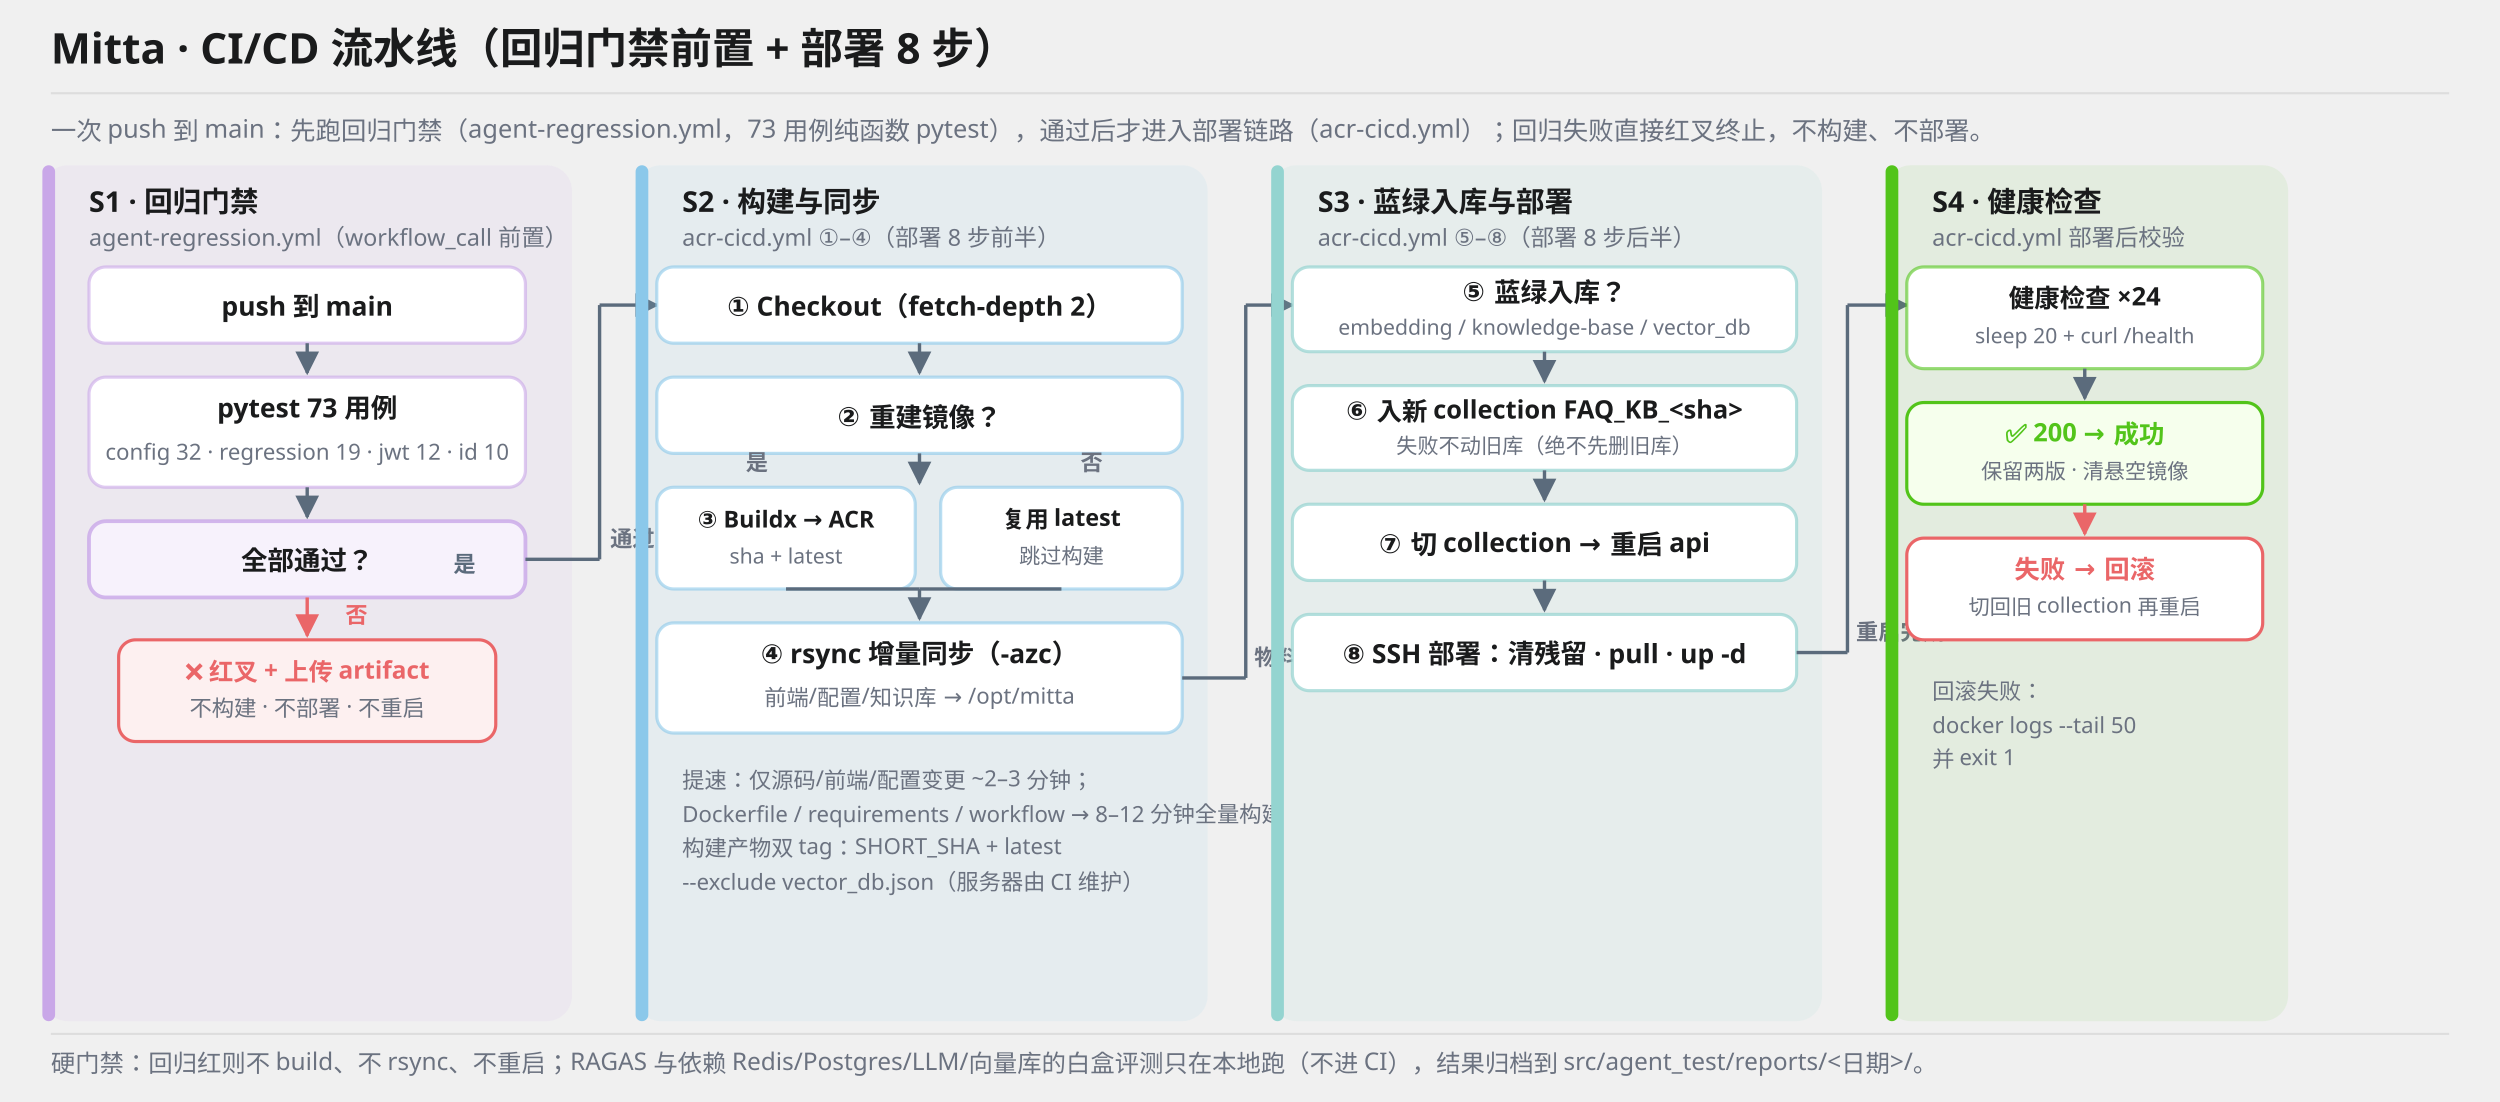
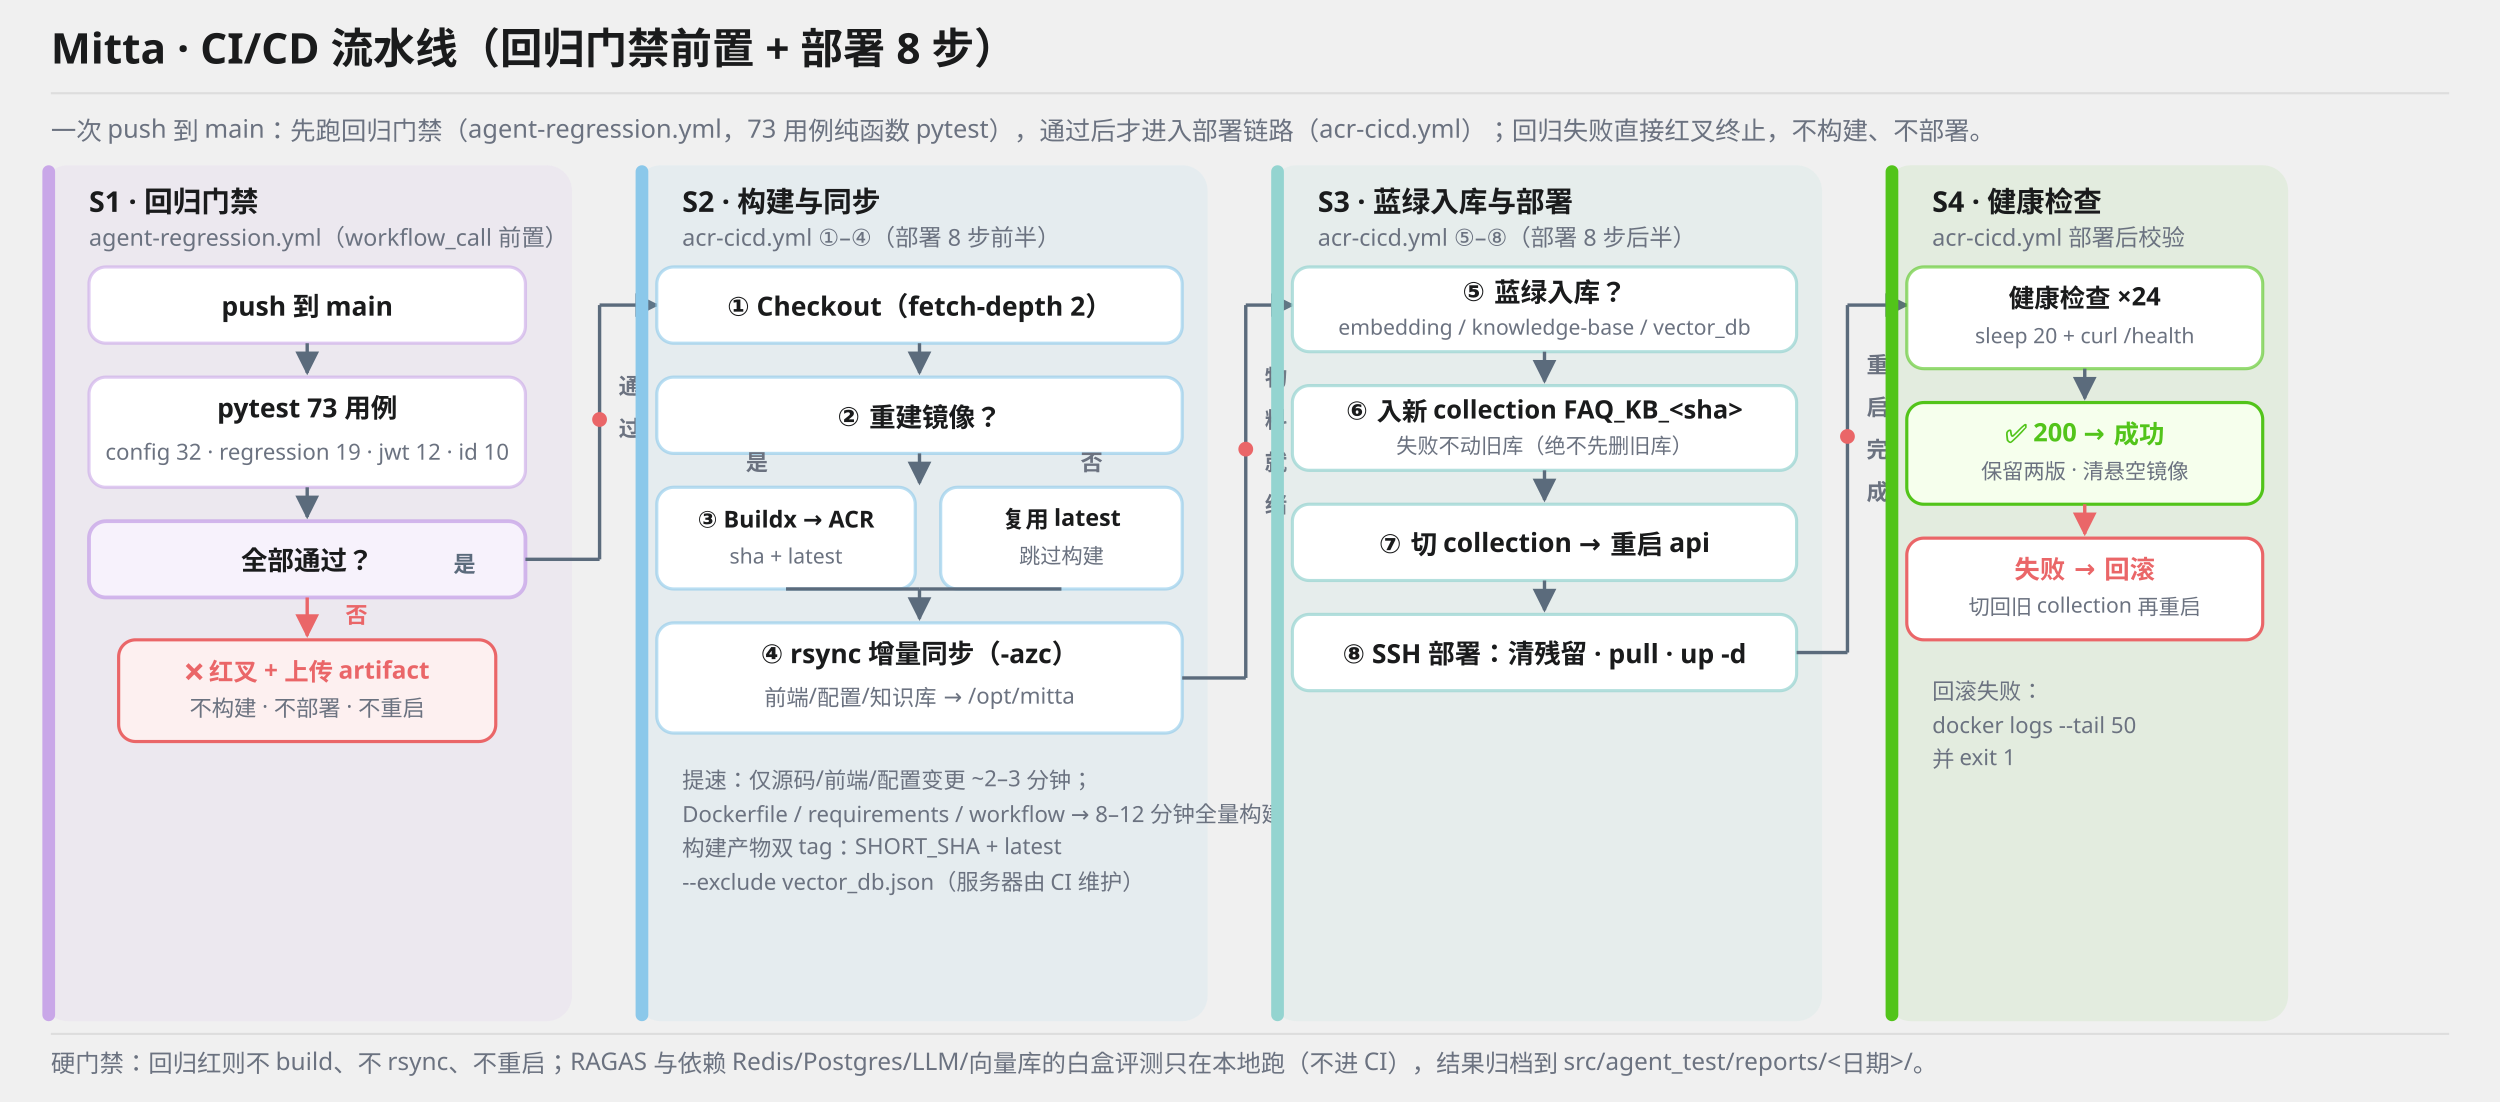
<svg xmlns="http://www.w3.org/2000/svg" viewBox="0 0 1180 520" width="1180" height="520" font-family="'Segoe UI','PingFang SC','Microsoft YaHei',sans-serif">
  <defs>
    <marker id="arr" viewBox="0 0 10 10" refX="9" refY="5" markerWidth="7" markerHeight="7" orient="auto-start-reverse">
      <path d="M0,0 L10,5 L0,10 z" fill="#5b6b7c" />
    </marker>
    <marker id="arrRed" viewBox="0 0 10 10" refX="9" refY="5" markerWidth="7" markerHeight="7" orient="auto-start-reverse">
      <path d="M0,0 L10,5 L0,10 z" fill="#EA6668" />
    </marker>
  </defs>
  <text x="24" y="30" font-size="20" font-weight="700" fill="#1A1B1C">Mitta · CI/CD 流水线（回归门禁前置 + 部署 8 步）</text>
  <line x1="24" y1="44" x2="1156" y2="44" stroke="rgba(0,0,0,0.08)" stroke-width="1" />
  <text x="24" y="66" font-size="12" fill="#6B7280">一次 push 到 main：先跑回归门禁（agent-regression.yml，73 用例纯函数 pytest），通过后才进入部署链路（acr-cicd.yml）；回归失败直接红叉终止，不构建、不部署。</text>
  <rect x="20" y="78" width="250" height="404" rx="12" fill="rgba(201,167,232,0.10)" />
  <rect x="20" y="78" width="6" height="404" rx="3" fill="#C9A7E8" />
  <text x="42" y="100" font-size="13.5" font-weight="700" fill="#1A1B1C">S1 · 回归门禁</text>
  <text x="42" y="116" font-size="11" fill="#6B7280">agent-regression.yml（workflow_call 前置）</text>
  <rect x="42" y="126" width="206" height="36" rx="8" fill="#FFFFFF" stroke="rgba(201,167,232,0.6)" stroke-width="1.5" />
  <text x="145" y="149" text-anchor="middle" font-size="12.5" font-weight="600" fill="#1A1B1C">push 到 main</text>
  <line x1="145" y1="162" x2="145" y2="176" stroke="#5b6b7c" stroke-width="1.6" marker-end="url(#arr)" />
  <rect x="42" y="178" width="206" height="52" rx="8" fill="#FFFFFF" stroke="rgba(201,167,232,0.6)" stroke-width="1.5" />
  <text x="145" y="197" text-anchor="middle" font-size="12.5" font-weight="600" fill="#1A1B1C">pytest 73 用例</text>
  <text x="145" y="217" text-anchor="middle" font-size="10.5" fill="#6B7280">config 32 · regression 19 · jwt 12 · id 10</text>
  <line x1="145" y1="230" x2="145" y2="244" stroke="#5b6b7c" stroke-width="1.6" marker-end="url(#arr)" />
  <rect x="42" y="246" width="206" height="36" rx="8" fill="#F7F2FC" stroke="rgba(201,167,232,0.8)" stroke-width="1.8" />
  <text x="145" y="269" text-anchor="middle" font-size="12.5" font-weight="700" fill="#1A1B1C">全部通过？</text>
  <line x1="145" y1="282" x2="145" y2="300" stroke="#EA6668" stroke-width="1.6" marker-end="url(#arrRed)" />
  <text x="163" y="294" font-size="10.5" fill="#EA6668" font-weight="600">否</text>
  <rect x="56" y="302" width="178" height="48" rx="8" fill="#FDF0F0" stroke="#EA6668" stroke-width="1.5" />
  <text x="145" y="321" text-anchor="middle" font-size="11.5" font-weight="600" fill="#EA6668">❌ 红叉 + 上传 artifact</text>
  <text x="145" y="338" text-anchor="middle" font-size="10.5" fill="#6B7280">不构建 · 不部署 · 不重启</text>
  <text x="214" y="270" font-size="10.5" fill="#5b6b7c" font-weight="600">是</text>
  <line x1="248" y1="264" x2="283" y2="264" stroke="#5b6b7c" stroke-width="1.6" />
  <line x1="283" y1="264" x2="283" y2="144" stroke="#5b6b7c" stroke-width="1.6" />
  <line x1="283" y1="144" x2="310" y2="144" stroke="#5b6b7c" stroke-width="1.6" marker-end="url(#arr)" />
-   <text x="288" y="258" font-size="10.5" fill="#6B7280" font-weight="600">通过</text>
+   <circle cx="283" cy="198" r="3.5" fill="#EA6668" />
+   <text x="292" y="186" font-size="10.5" fill="#6B7280" font-weight="600">通</text>
+   <text x="292" y="206" font-size="10.5" fill="#6B7280" font-weight="600">过</text>
  <rect x="300" y="78" width="270" height="404" rx="12" fill="rgba(139,200,234,0.10)" />
  <rect x="300" y="78" width="6" height="404" rx="3" fill="#8BC8EA" />
  <text x="322" y="100" font-size="13.5" font-weight="700" fill="#1A1B1C">S2 · 构建与同步</text>
  <text x="322" y="116" font-size="11" fill="#6B7280">acr-cicd.yml ①–④（部署 8 步前半）</text>
  <rect x="310" y="126" width="248" height="36" rx="8" fill="#FFFFFF" stroke="rgba(139,200,234,0.6)" stroke-width="1.5" />
  <text x="434" y="149" text-anchor="middle" font-size="12.5" font-weight="600" fill="#1A1B1C">① Checkout（fetch-depth 2）</text>
  <line x1="434" y1="162" x2="434" y2="176" stroke="#5b6b7c" stroke-width="1.6" marker-end="url(#arr)" />
  <rect x="310" y="178" width="248" height="36" rx="8" fill="#FFFFFF" stroke="rgba(139,200,234,0.6)" stroke-width="1.5" />
  <text x="434" y="201" text-anchor="middle" font-size="12.5" font-weight="600" fill="#1A1B1C">② 重建镜像？</text>
  <line x1="434" y1="214" x2="434" y2="228" stroke="#5b6b7c" stroke-width="1.6" marker-end="url(#arr)" />
  <text x="352" y="222" font-size="10.5" fill="#6B7280" font-weight="600">是</text>
  <text x="510" y="222" font-size="10.5" fill="#6B7280" font-weight="600">否</text>
  <rect x="310" y="230" width="122" height="48" rx="8" fill="#FFFFFF" stroke="rgba(139,200,234,0.6)" stroke-width="1.5" />
  <text x="371" y="249" text-anchor="middle" font-size="11" font-weight="600" fill="#1A1B1C">③ Buildx → ACR</text>
  <text x="371" y="266" text-anchor="middle" font-size="10" fill="#6B7280">sha + latest</text>
  <rect x="444" y="230" width="114" height="48" rx="8" fill="#FFFFFF" stroke="rgba(139,200,234,0.6)" stroke-width="1.5" />
  <text x="501" y="249" text-anchor="middle" font-size="11" font-weight="600" fill="#1A1B1C">复用 latest</text>
  <text x="501" y="266" text-anchor="middle" font-size="10" fill="#6B7280">跳过构建</text>
  <line x1="371" y1="278" x2="434" y2="278" stroke="#5b6b7c" stroke-width="1.6" />
  <line x1="501" y1="278" x2="434" y2="278" stroke="#5b6b7c" stroke-width="1.6" />
  <line x1="434" y1="278" x2="434" y2="292" stroke="#5b6b7c" stroke-width="1.6" marker-end="url(#arr)" />
  <rect x="310" y="294" width="248" height="52" rx="8" fill="#FFFFFF" stroke="rgba(139,200,234,0.6)" stroke-width="1.5" />
  <text x="434" y="313" text-anchor="middle" font-size="12.5" font-weight="600" fill="#1A1B1C">④ rsync 增量同步（-azc）</text>
  <text x="434" y="333" text-anchor="middle" font-size="10.5" fill="#6B7280">前端/配置/知识库 → /opt/mitta</text>
  <text x="322" y="372" font-size="10.5" fill="#6B7280">提速：仅源码/前端/配置变更 ~2–3 分钟；</text>
  <text x="322" y="388" font-size="10.5" fill="#6B7280">Dockerfile / requirements / workflow → 8–12 分钟全量构建</text>
  <text x="322" y="404" font-size="10.5" fill="#6B7280">构建产物双 tag：SHORT_SHA + latest</text>
  <text x="322" y="420" font-size="10.5" fill="#6B7280">--exclude vector_db.json（服务器由 CI 维护）</text>
  <line x1="558" y1="320" x2="588" y2="320" stroke="#5b6b7c" stroke-width="1.6" />
  <line x1="588" y1="320" x2="588" y2="144" stroke="#5b6b7c" stroke-width="1.6" />
  <line x1="588" y1="144" x2="610" y2="144" stroke="#5b6b7c" stroke-width="1.6" marker-end="url(#arr)" />
-   <text x="592" y="314" font-size="10.5" fill="#6B7280" font-weight="600">物料就绪</text>
+   <circle cx="588" cy="212" r="3.5" fill="#EA6668" />
+   <text x="597" y="182" font-size="10.5" fill="#6B7280" font-weight="600">物</text>
+   <text x="597" y="202" font-size="10.5" fill="#6B7280" font-weight="600">料</text>
+   <text x="597" y="222" font-size="10.5" fill="#6B7280" font-weight="600">就</text>
+   <text x="597" y="242" font-size="10.5" fill="#6B7280" font-weight="600">绪</text>
  <rect x="600" y="78" width="260" height="404" rx="12" fill="rgba(148,212,208,0.10)" />
  <rect x="600" y="78" width="6" height="404" rx="3" fill="#94D4D0" />
  <text x="622" y="100" font-size="13.5" font-weight="700" fill="#1A1B1C">S3 · 蓝绿入库与部署</text>
  <text x="622" y="116" font-size="11" fill="#6B7280">acr-cicd.yml ⑤–⑧（部署 8 步后半）</text>
  <rect x="610" y="126" width="238" height="40" rx="8" fill="#FFFFFF" stroke="rgba(148,212,208,0.7)" stroke-width="1.5" />
  <text x="729" y="142" text-anchor="middle" font-size="12.5" font-weight="600" fill="#1A1B1C">⑤ 蓝绿入库？</text>
  <text x="729" y="158" text-anchor="middle" font-size="10" fill="#6B7280">embedding / knowledge-base / vector_db</text>
  <line x1="729" y1="166" x2="729" y2="180" stroke="#5b6b7c" stroke-width="1.6" marker-end="url(#arr)" />
  <rect x="610" y="182" width="238" height="40" rx="8" fill="#FFFFFF" stroke="rgba(148,212,208,0.7)" stroke-width="1.5" />
  <text x="729" y="198" text-anchor="middle" font-size="12" font-weight="600" fill="#1A1B1C">⑥ 入新 collection FAQ_KB_&lt;sha&gt;</text>
  <text x="729" y="214" text-anchor="middle" font-size="10" fill="#6B7280">失败不动旧库（绝不先删旧库）</text>
  <line x1="729" y1="222" x2="729" y2="236" stroke="#5b6b7c" stroke-width="1.6" marker-end="url(#arr)" />
  <rect x="610" y="238" width="238" height="36" rx="8" fill="#FFFFFF" stroke="rgba(148,212,208,0.7)" stroke-width="1.5" />
  <text x="729" y="261" text-anchor="middle" font-size="12.5" font-weight="600" fill="#1A1B1C">⑦ 切 collection → 重启 api</text>
  <line x1="729" y1="274" x2="729" y2="288" stroke="#5b6b7c" stroke-width="1.6" marker-end="url(#arr)" />
  <rect x="610" y="290" width="238" height="36" rx="8" fill="#FFFFFF" stroke="rgba(148,212,208,0.7)" stroke-width="1.5" />
  <text x="729" y="313" text-anchor="middle" font-size="12.5" font-weight="600" fill="#1A1B1C">⑧ SSH 部署：清残留 · pull · up -d</text>
  <line x1="848" y1="308" x2="872" y2="308" stroke="#5b6b7c" stroke-width="1.6" />
  <line x1="872" y1="308" x2="872" y2="144" stroke="#5b6b7c" stroke-width="1.6" />
  <line x1="872" y1="144" x2="900" y2="144" stroke="#5b6b7c" stroke-width="1.6" marker-end="url(#arr)" />
-   <text x="876" y="302" font-size="10.5" fill="#6B7280" font-weight="600">重启完成</text>
+   <circle cx="872" cy="206" r="3.5" fill="#EA6668" />
+   <text x="881" y="176" font-size="10.5" fill="#6B7280" font-weight="600">重</text>
+   <text x="881" y="196" font-size="10.5" fill="#6B7280" font-weight="600">启</text>
+   <text x="881" y="216" font-size="10.5" fill="#6B7280" font-weight="600">完</text>
+   <text x="881" y="236" font-size="10.5" fill="#6B7280" font-weight="600">成</text>
  <rect x="890" y="78" width="190" height="404" rx="12" fill="rgba(82,196,26,0.08)" />
  <rect x="890" y="78" width="6" height="404" rx="3" fill="#52C41A" />
  <text x="912" y="100" font-size="13.5" font-weight="700" fill="#1A1B1C">S4 · 健康检查</text>
  <text x="912" y="116" font-size="11" fill="#6B7280">acr-cicd.yml 部署后校验</text>
  <rect x="900" y="126" width="168" height="48" rx="8" fill="#FFFFFF" stroke="rgba(82,196,26,0.6)" stroke-width="1.5" />
  <text x="984" y="145" text-anchor="middle" font-size="12" font-weight="600" fill="#1A1B1C">健康检查 ×24</text>
  <text x="984" y="162" text-anchor="middle" font-size="10" fill="#6B7280">sleep 20 + curl /health</text>
  <line x1="984" y1="174" x2="984" y2="188" stroke="#5b6b7c" stroke-width="1.6" marker-end="url(#arr)" />
  <rect x="900" y="190" width="168" height="48" rx="8" fill="#F6FFED" stroke="#52C41A" stroke-width="1.5" />
  <text x="984" y="209" text-anchor="middle" font-size="12" font-weight="700" fill="#52C41A">✅ 200 → 成功</text>
  <text x="984" y="226" text-anchor="middle" font-size="10" fill="#6B7280">保留两版 · 清悬空镜像</text>
  <line x1="984" y1="238" x2="984" y2="252" stroke="#EA6668" stroke-width="1.6" marker-end="url(#arrRed)" />
  <rect x="900" y="254" width="168" height="48" rx="8" fill="#FFFFFF" stroke="#EA6668" stroke-width="1.5" />
  <text x="984" y="273" text-anchor="middle" font-size="12" font-weight="700" fill="#EA6668">失败 → 回滚</text>
  <text x="984" y="290" text-anchor="middle" font-size="10" fill="#6B7280">切回旧 collection 再重启</text>
  <text x="912" y="330" font-size="10.5" fill="#6B7280">回滚失败：</text>
  <text x="912" y="346" font-size="10.5" fill="#6B7280">docker logs --tail 50</text>
  <text x="912" y="362" font-size="10.5" fill="#6B7280">并 exit 1</text>
  <line x1="24" y1="488" x2="1156" y2="488" stroke="rgba(0,0,0,0.08)" stroke-width="1" />
  <text x="24" y="506" font-size="11.5" fill="#6B7280">硬门禁：回归红则不 build、不 rsync、不重启；RAGAS 与依赖 Redis/Postgres/LLM/向量库的白盒评测只在本地跑（不进 CI），结果归档到 src/agent_test/reports/&lt;日期&gt;/。</text>
</svg>
